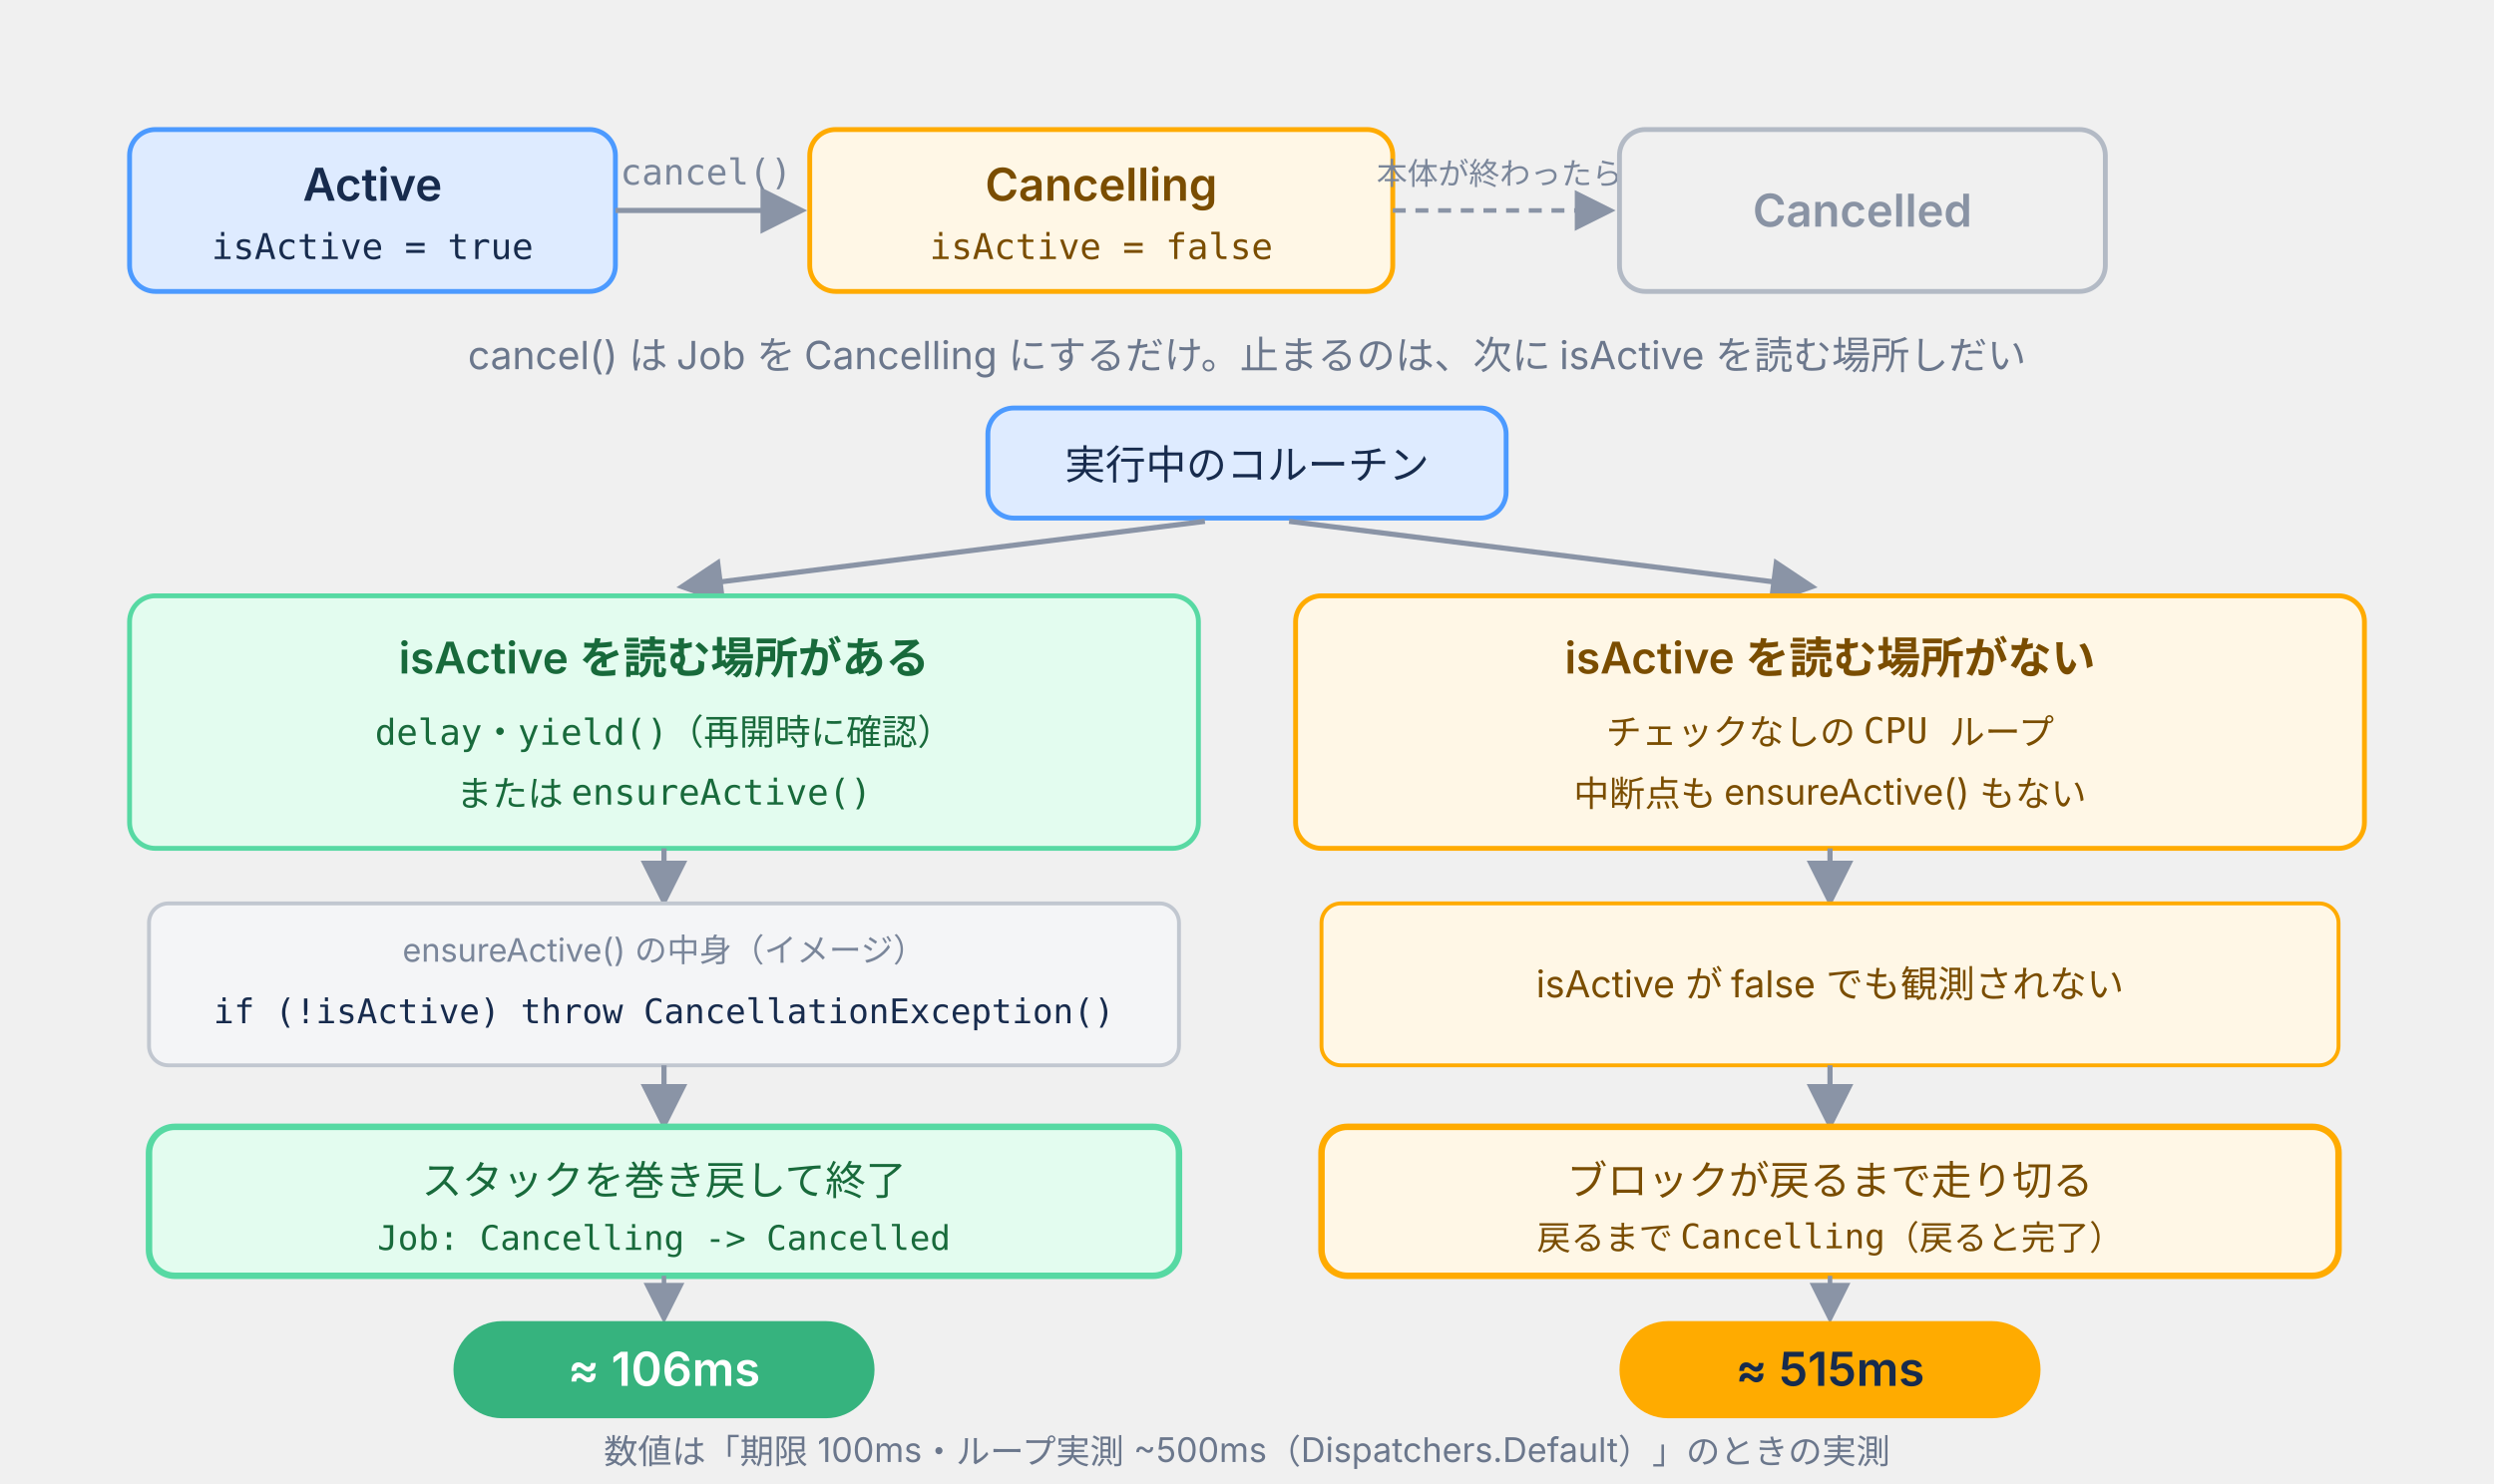
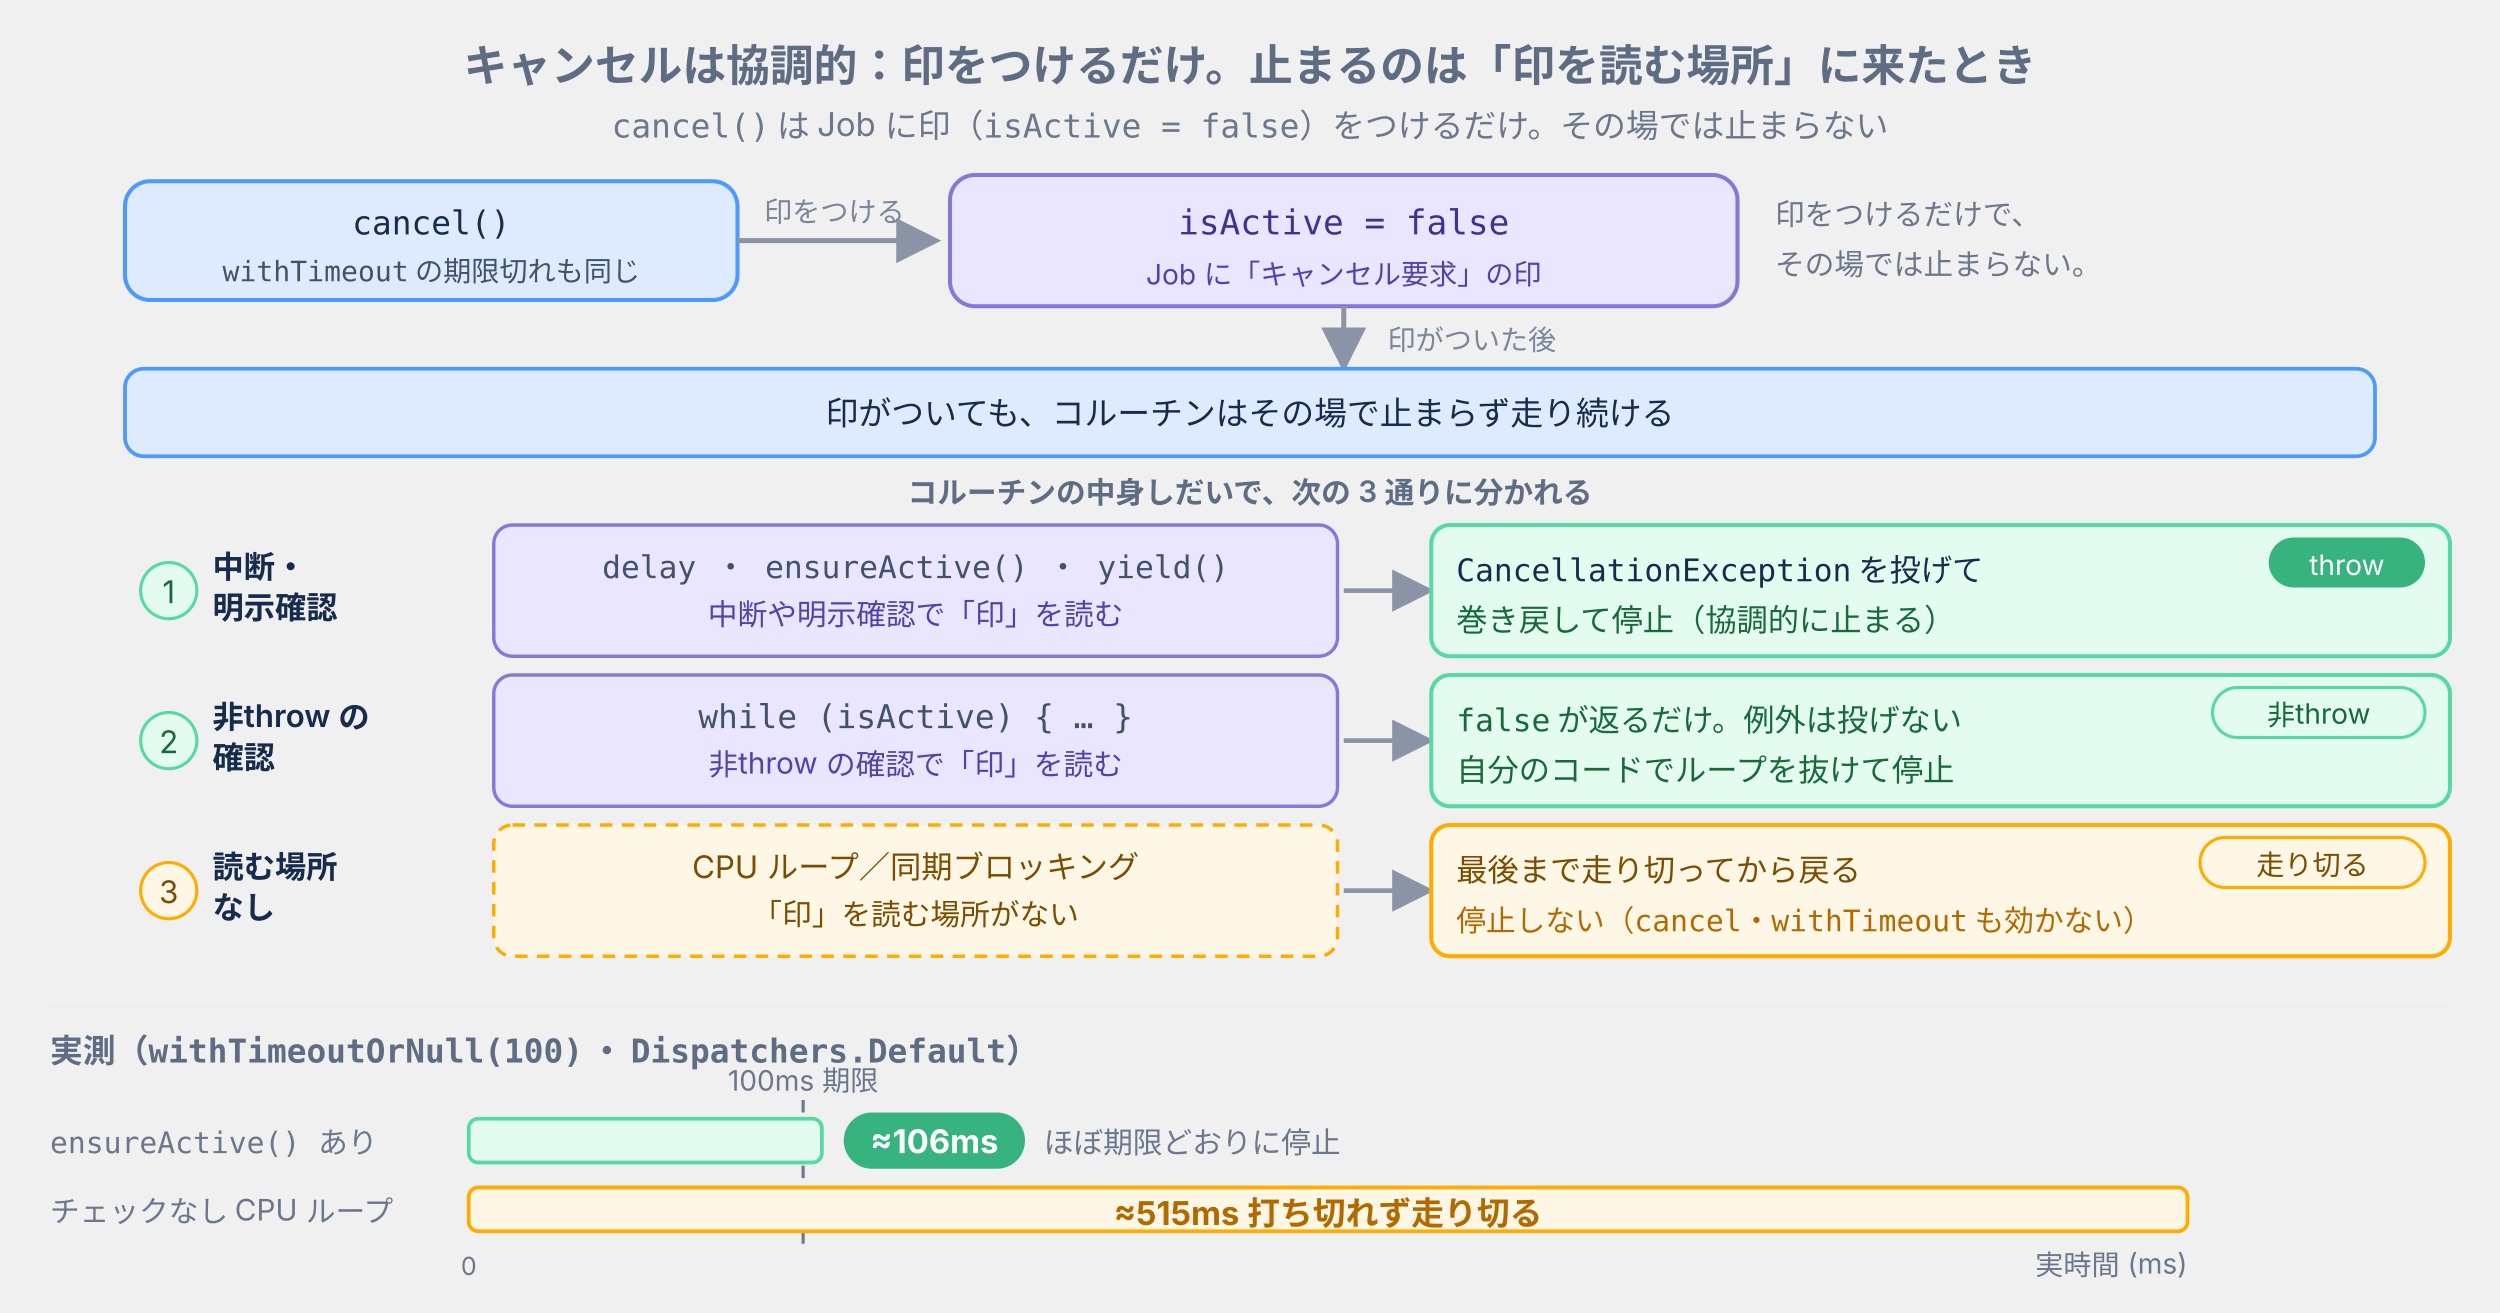
- <svg xmlns="http://www.w3.org/2000/svg" width="770" height="458" viewBox="0 0 770 458" font-family="-apple-system, BlinkMacSystemFont, &quot;Hiragino Kaku Gothic ProN&quot;, &quot;Hiragino Sans&quot;, &quot;Noto Sans JP&quot;, Meiryo, sans-serif">
+ <svg xmlns="http://www.w3.org/2000/svg" width="800" height="420" viewBox="0 0 800 420" font-family="-apple-system, BlinkMacSystemFont, &quot;Hiragino Kaku Gothic ProN&quot;, &quot;Hiragino Sans&quot;, &quot;Noto Sans JP&quot;, Meiryo, sans-serif">
  <defs>
    <marker id="ah" markerWidth="9" markerHeight="9" refX="7" refY="4.5" orient="auto">
      <path d="M0,0 L9,4.5 L0,9 z" fill="#8A94A6" />
    </marker>
  </defs>
  <style>.mono{font-family:ui-monospace,SFMono-Regular,Menlo,Consolas,monospace}</style>
-   <rect x="40" y="40" width="150" height="50" rx="8" fill="#DEEBFF" stroke="#4C9AFF" stroke-width="1.5" />
-   <text x="115" y="62" text-anchor="middle" fill="#172B4D" font-size="14" font-weight="600">Active</text>
-   <text x="115" y="80" text-anchor="middle" fill="#172B4D" font-size="11" class="mono">isActive = true</text>
-   <path d="M190,65 L246,65" fill="none" stroke="#8A94A6" stroke-width="1.6" marker-end="url(#ah)" />
-   <text x="218" y="57" text-anchor="middle" fill="#7A869A" font-size="11" class="mono">cancel()</text>
-   <rect x="250" y="40" width="180" height="50" rx="8" fill="#FFF7E6" stroke="#FFAB00" stroke-width="1.5" />
-   <text x="340" y="62" text-anchor="middle" fill="#7A4D00" font-size="14" font-weight="600">Cancelling</text>
-   <text x="340" y="80" text-anchor="middle" fill="#7A4D00" font-size="11" class="mono">isActive = false</text>
-   <path d="M430,65 L496,65" fill="none" stroke="#8A94A6" stroke-width="1.4" stroke-dasharray="4 3" marker-end="url(#ah)" />
-   <text x="463" y="57" text-anchor="middle" fill="#7A869A" font-size="9.5">本体が終わったら</text>
-   <rect x="500" y="40" width="150" height="50" rx="8" fill="none" stroke="#B3BAC5" stroke-width="1.5" />
-   <text x="575" y="70" text-anchor="middle" fill="#8993A4" font-size="14" font-weight="600">Cancelled</text>
-   <text x="385" y="114" text-anchor="middle" fill="#6B778C" font-size="12">cancel() は Job を Cancelling にするだけ。止まるのは、次に isActive を読む場所しだい</text>
-   <rect x="305" y="126" width="160" height="34" rx="8" fill="#DEEBFF" stroke="#4C9AFF" stroke-width="1.5" />
-   <text x="385" y="148" text-anchor="middle" fill="#172B4D" font-size="12.5">実行中のコルーチン</text>
-   <path d="M372,161 L212,181" fill="none" stroke="#8A94A6" stroke-width="1.6" marker-end="url(#ah)" />
-   <path d="M398,161 L558,181" fill="none" stroke="#8A94A6" stroke-width="1.6" marker-end="url(#ah)" />
-   <rect x="40" y="184" width="330" height="78" rx="8" fill="#E3FCEF" stroke="#57D9A3" stroke-width="1.5" />
-   <text x="205" y="208" text-anchor="middle" fill="#186A3B" font-size="13.5" font-weight="600">isActive を読む場所がある</text>
-   <text x="205" y="230" text-anchor="middle" fill="#186A3B" font-size="11" class="mono">delay・yield()（再開時に確認）</text>
-   <text x="205" y="249" text-anchor="middle" fill="#186A3B" font-size="11" class="mono">または ensureActive()</text>
-   <path d="M205,262 L205,277" fill="none" stroke="#8A94A6" stroke-width="1.6" marker-end="url(#ah)" />
-   <rect x="46" y="279" width="318" height="50" rx="6" fill="#F4F5F7" stroke="#C1C7D0" stroke-width="1.2" />
-   <text x="205" y="297" text-anchor="middle" fill="#7A869A" font-size="10">ensureActive() の中身（イメージ）</text>
-   <text x="205" y="316" text-anchor="middle" fill="#172B4D" font-size="10.5" class="mono">if (!isActive) throw CancellationException()</text>
-   <path d="M205,329 L205,346" fill="none" stroke="#8A94A6" stroke-width="1.6" marker-end="url(#ah)" />
-   <rect x="46" y="348" width="318" height="46" rx="8" fill="#E3FCEF" stroke="#57D9A3" stroke-width="2" />
-   <text x="205" y="369" text-anchor="middle" fill="#186A3B" font-size="12.5">スタックを巻き戻して終了</text>
-   <text x="205" y="386" text-anchor="middle" fill="#186A3B" font-size="10.5" class="mono">Job: Cancelling -&gt; Cancelled</text>
-   <path d="M205,394 L205,406" fill="none" stroke="#8A94A6" stroke-width="1.4" marker-end="url(#ah)" />
-   <rect x="140" y="408" width="130" height="30" rx="15" fill="#36B37E" />
-   <text x="205" y="428" text-anchor="middle" fill="#FFFFFF" font-size="14.5" font-weight="600">≈ 106ms</text>
-   <rect x="400" y="184" width="330" height="78" rx="8" fill="#FFF7E6" stroke="#FFAB00" stroke-width="1.5" />
-   <text x="565" y="208" text-anchor="middle" fill="#7A4D00" font-size="13.5" font-weight="600">isActive を読む場所がない</text>
-   <text x="565" y="230" text-anchor="middle" fill="#7A4D00" font-size="11" class="mono">チェックなしの CPU ループ</text>
-   <text x="565" y="249" text-anchor="middle" fill="#7A4D00" font-size="11">中断点も ensureActive() もない</text>
-   <path d="M565,262 L565,277" fill="none" stroke="#8A94A6" stroke-width="1.6" marker-end="url(#ah)" />
-   <rect x="408" y="279" width="314" height="50" rx="6" fill="#FFF7E6" stroke="#FFAB00" stroke-width="1.2" />
-   <text x="565" y="308" text-anchor="middle" fill="#7A4D00" font-size="11.5">isActive が false でも観測されない</text>
-   <path d="M565,329 L565,346" fill="none" stroke="#8A94A6" stroke-width="1.6" marker-end="url(#ah)" />
-   <rect x="408" y="348" width="314" height="46" rx="8" fill="#FFF7E6" stroke="#FFAB00" stroke-width="2" />
-   <text x="565" y="369" text-anchor="middle" fill="#7A4D00" font-size="12.5">ブロックが戻るまで走り切る</text>
-   <text x="565" y="386" text-anchor="middle" fill="#7A4D00" font-size="10.5" class="mono">戻るまで Cancelling（戻ると完了）</text>
-   <path d="M565,394 L565,406" fill="none" stroke="#8A94A6" stroke-width="1.4" marker-end="url(#ah)" />
-   <rect x="500" y="408" width="130" height="30" rx="15" fill="#FFAB00" />
-   <text x="565" y="428" text-anchor="middle" fill="#172B4D" font-size="14.5" font-weight="600">≈ 515ms</text>
-   <text x="385" y="452" text-anchor="middle" fill="#6B778C" font-size="10.5">数値は「期限 100ms・ループ実測 ~500ms（Dispatchers.Default）」のときの実測</text>
+   <text x="400" y="26" text-anchor="middle" fill="#5E6C84" font-size="14" font-weight="700">キャンセルは協調的：印をつけるだけ。止まるのは「印を読む場所」に来たとき</text>
+   <text x="400" y="44" text-anchor="middle" fill="#6B778C" font-size="10.5">
+     <tspan class="mono">cancel()</tspan> は Job に印（<tspan class="mono">isActive = false</tspan>）をつけるだけ。その場では止まらない</text>
+   <rect x="40" y="58" width="196" height="38" rx="8" fill="#DEEBFF" stroke="#4C9AFF" stroke-width="1.3" />
+   <text x="138" y="75" text-anchor="middle" fill="#172B4D" font-size="10.5" class="mono">cancel()</text>
+   <text x="138" y="90" text-anchor="middle" fill="#42526E" font-size="9">
+     <tspan class="mono">withTimeout</tspan> の期限切れも同じ</text>
+   <path d="M236,77 L298,77" fill="none" stroke="#8A94A6" stroke-width="1.6" marker-end="url(#ah)" />
+   <text x="267" y="71" text-anchor="middle" fill="#7A869A" font-size="9">印をつける</text>
+   <rect x="304" y="56" width="252" height="42" rx="8" fill="#EAE6FF" stroke="#8777D9" stroke-width="1.3" />
+   <text x="430" y="75" text-anchor="middle" fill="#403294" font-size="11" class="mono">isActive = false</text>
+   <text x="430" y="91" text-anchor="middle" fill="#5243AA" font-size="9">Job に「キャンセル要求」の印</text>
+   <text x="568" y="72" fill="#6B778C" font-size="9.5">印をつけるだけで、</text>
+   <text x="568" y="88" fill="#6B778C" font-size="9.5">その場では止まらない。</text>
+   <path d="M430,98 L430,116" fill="none" stroke="#8A94A6" stroke-width="1.6" marker-end="url(#ah)" />
+   <text x="444" y="112" fill="#7A869A" font-size="9">印がついた後</text>
+   <rect x="40" y="118" width="720" height="28" rx="6" fill="#DEEBFF" stroke="#4C9AFF" stroke-width="1.2" />
+   <text x="400" y="136" text-anchor="middle" fill="#172B4D" font-size="10.5">印がついても、コルーチンはその場で止まらず走り続ける</text>
+   <text x="400" y="161" text-anchor="middle" fill="#5E6C84" font-size="9.5" font-weight="600">コルーチンの中身しだいで、次の 3 通りに分かれる</text>
+   <circle cx="54" cy="189" r="9" fill="#E3FCEF" stroke="#57D9A3" />
+   <text x="54" y="193" text-anchor="middle" fill="#186A3B" font-size="10">1</text>
+   <text x="68" y="185" fill="#172B4D" font-size="10" font-weight="600">中断・</text>
+   <text x="68" y="198" fill="#172B4D" font-size="10" font-weight="600">明示確認</text>
+   <rect x="158" y="168" width="270" height="42" rx="6" fill="#EAE6FF" stroke="#8777D9" stroke-width="1.1" />
+   <text x="293" y="185" text-anchor="middle" fill="#42526E" font-size="10" class="mono">delay ・ ensureActive() ・ yield()</text>
+   <text x="293" y="200" text-anchor="middle" fill="#5243AA" font-size="9.5">中断や明示確認で「印」を読む</text>
+   <path d="M430,189 L456,189" fill="none" stroke="#8A94A6" stroke-width="1.5" marker-end="url(#ah)" />
+   <rect x="458" y="168" width="326" height="42" rx="6" fill="#E3FCEF" stroke="#57D9A3" stroke-width="1.3" />
+   <rect x="726" y="172" width="50" height="16" rx="8" fill="#36B37E" />
+   <text x="751" y="184" text-anchor="middle" fill="#FFFFFF" font-size="9">throw</text>
+   <text x="466" y="186" fill="#172B4D" font-size="10">
+     <tspan class="mono">CancellationException</tspan> を投げて</text>
+   <text x="466" y="202" fill="#186A3B" font-size="10">巻き戻して停止（協調的に止まる）</text>
+   <circle cx="54" cy="237" r="9" fill="#E3FCEF" stroke="#57D9A3" />
+   <text x="54" y="241" text-anchor="middle" fill="#186A3B" font-size="10">2</text>
+   <text x="68" y="233" fill="#172B4D" font-size="10" font-weight="600">非throw の</text>
+   <text x="68" y="246" fill="#172B4D" font-size="10" font-weight="600">確認</text>
+   <rect x="158" y="216" width="270" height="42" rx="6" fill="#EAE6FF" stroke="#8777D9" stroke-width="1.1" />
+   <text x="293" y="233" text-anchor="middle" fill="#42526E" font-size="10.5" class="mono">while (isActive) { … }</text>
+   <text x="293" y="248" text-anchor="middle" fill="#5243AA" font-size="9.5">非throw の確認で「印」を読む</text>
+   <path d="M430,237 L456,237" fill="none" stroke="#8A94A6" stroke-width="1.5" marker-end="url(#ah)" />
+   <rect x="458" y="216" width="326" height="42" rx="6" fill="#E3FCEF" stroke="#57D9A3" stroke-width="1.3" />
+   <rect x="708" y="220" width="68" height="16" rx="8" fill="#E3FCEF" stroke="#57D9A3" />
+   <text x="742" y="232" text-anchor="middle" fill="#186A3B" font-size="9">非throw</text>
+   <text x="466" y="234" fill="#186A3B" font-size="10">
+     <tspan class="mono">false</tspan> が返るだけ。例外は投げない</text>
+   <text x="466" y="250" fill="#186A3B" font-size="10">自分のコードでループを抜けて停止</text>
+   <circle cx="54" cy="285" r="9" fill="#FFF7E6" stroke="#FFAB00" />
+   <text x="54" y="289" text-anchor="middle" fill="#7A4D00" font-size="10">3</text>
+   <text x="68" y="281" fill="#172B4D" font-size="10" font-weight="600">読む場所</text>
+   <text x="68" y="294" fill="#172B4D" font-size="10" font-weight="600">なし</text>
+   <rect x="158" y="264" width="270" height="42" rx="6" fill="#FFF7E6" stroke="#FFAB00" stroke-width="1.1" stroke-dasharray="4 3" />
+   <text x="293" y="281" text-anchor="middle" fill="#7A4D00" font-size="10">CPU ループ／同期ブロッキング</text>
+   <text x="293" y="296" text-anchor="middle" fill="#7A4D00" font-size="9.5">「印」を読む場所がない</text>
+   <path d="M430,285 L456,285" fill="none" stroke="#8A94A6" stroke-width="1.5" marker-end="url(#ah)" />
+   <rect x="458" y="264" width="326" height="42" rx="6" fill="#FFF7E6" stroke="#FFAB00" stroke-width="1.3" />
+   <rect x="704" y="268" width="72" height="16" rx="8" fill="#FFF7E6" stroke="#FFAB00" />
+   <text x="740" y="280" text-anchor="middle" fill="#7A4D00" font-size="9">走り切る</text>
+   <text x="466" y="282" fill="#7A4D00" font-size="10">最後まで走り切ってから戻る</text>
+   <text x="466" y="298" fill="#B26A00" font-size="9.5">停止しない（<tspan class="mono">cancel</tspan>・<tspan class="mono">withTimeout</tspan> も効かない）</text>
+   <line x1="16" y1="322" x2="784" y2="322" stroke="#EBECF0" stroke-width="1" />
+   <text x="16" y="340" fill="#5E6C84" font-size="10.5" font-weight="600">実測（<tspan class="mono">withTimeoutOrNull(100)</tspan> ・ <tspan class="mono">Dispatchers.Default</tspan>）</text>
+   <line x1="257" y1="352" x2="257" y2="398" stroke="#6B778C" stroke-width="1" stroke-dasharray="4 3" />
+   <text x="257" y="349" text-anchor="middle" fill="#6B778C" font-size="9">100ms 期限</text>
+   <rect x="150" y="358" width="113" height="14" rx="3" fill="#E3FCEF" stroke="#57D9A3" stroke-width="1.2" />
+   <text x="16" y="369" fill="#6B778C" font-size="9.5" class="mono">ensureActive() あり</text>
+   <rect x="270" y="356" width="58" height="18" rx="9" fill="#36B37E" />
+   <text x="299" y="369" text-anchor="middle" fill="#FFFFFF" font-size="10.5" font-weight="700">≈106ms</text>
+   <text x="334" y="369" fill="#6B778C" font-size="9.5">ほぼ期限どおりに停止</text>
+   <rect x="150" y="380" width="550" height="14" rx="3" fill="#FFF7E6" stroke="#FFAB00" stroke-width="1.2" />
+   <text x="16" y="391" fill="#6B778C" font-size="9.5">チェックなし CPU ループ</text>
+   <text x="425" y="392" text-anchor="middle" fill="#B26A00" font-size="10.5" font-weight="700">≈515ms  打ち切れず走り切る</text>
+   <text x="150" y="408" text-anchor="middle" fill="#6B778C" font-size="8">0</text>
+   <text x="700" y="408" text-anchor="end" fill="#6B778C" font-size="9">実時間 (ms)</text>
</svg>
